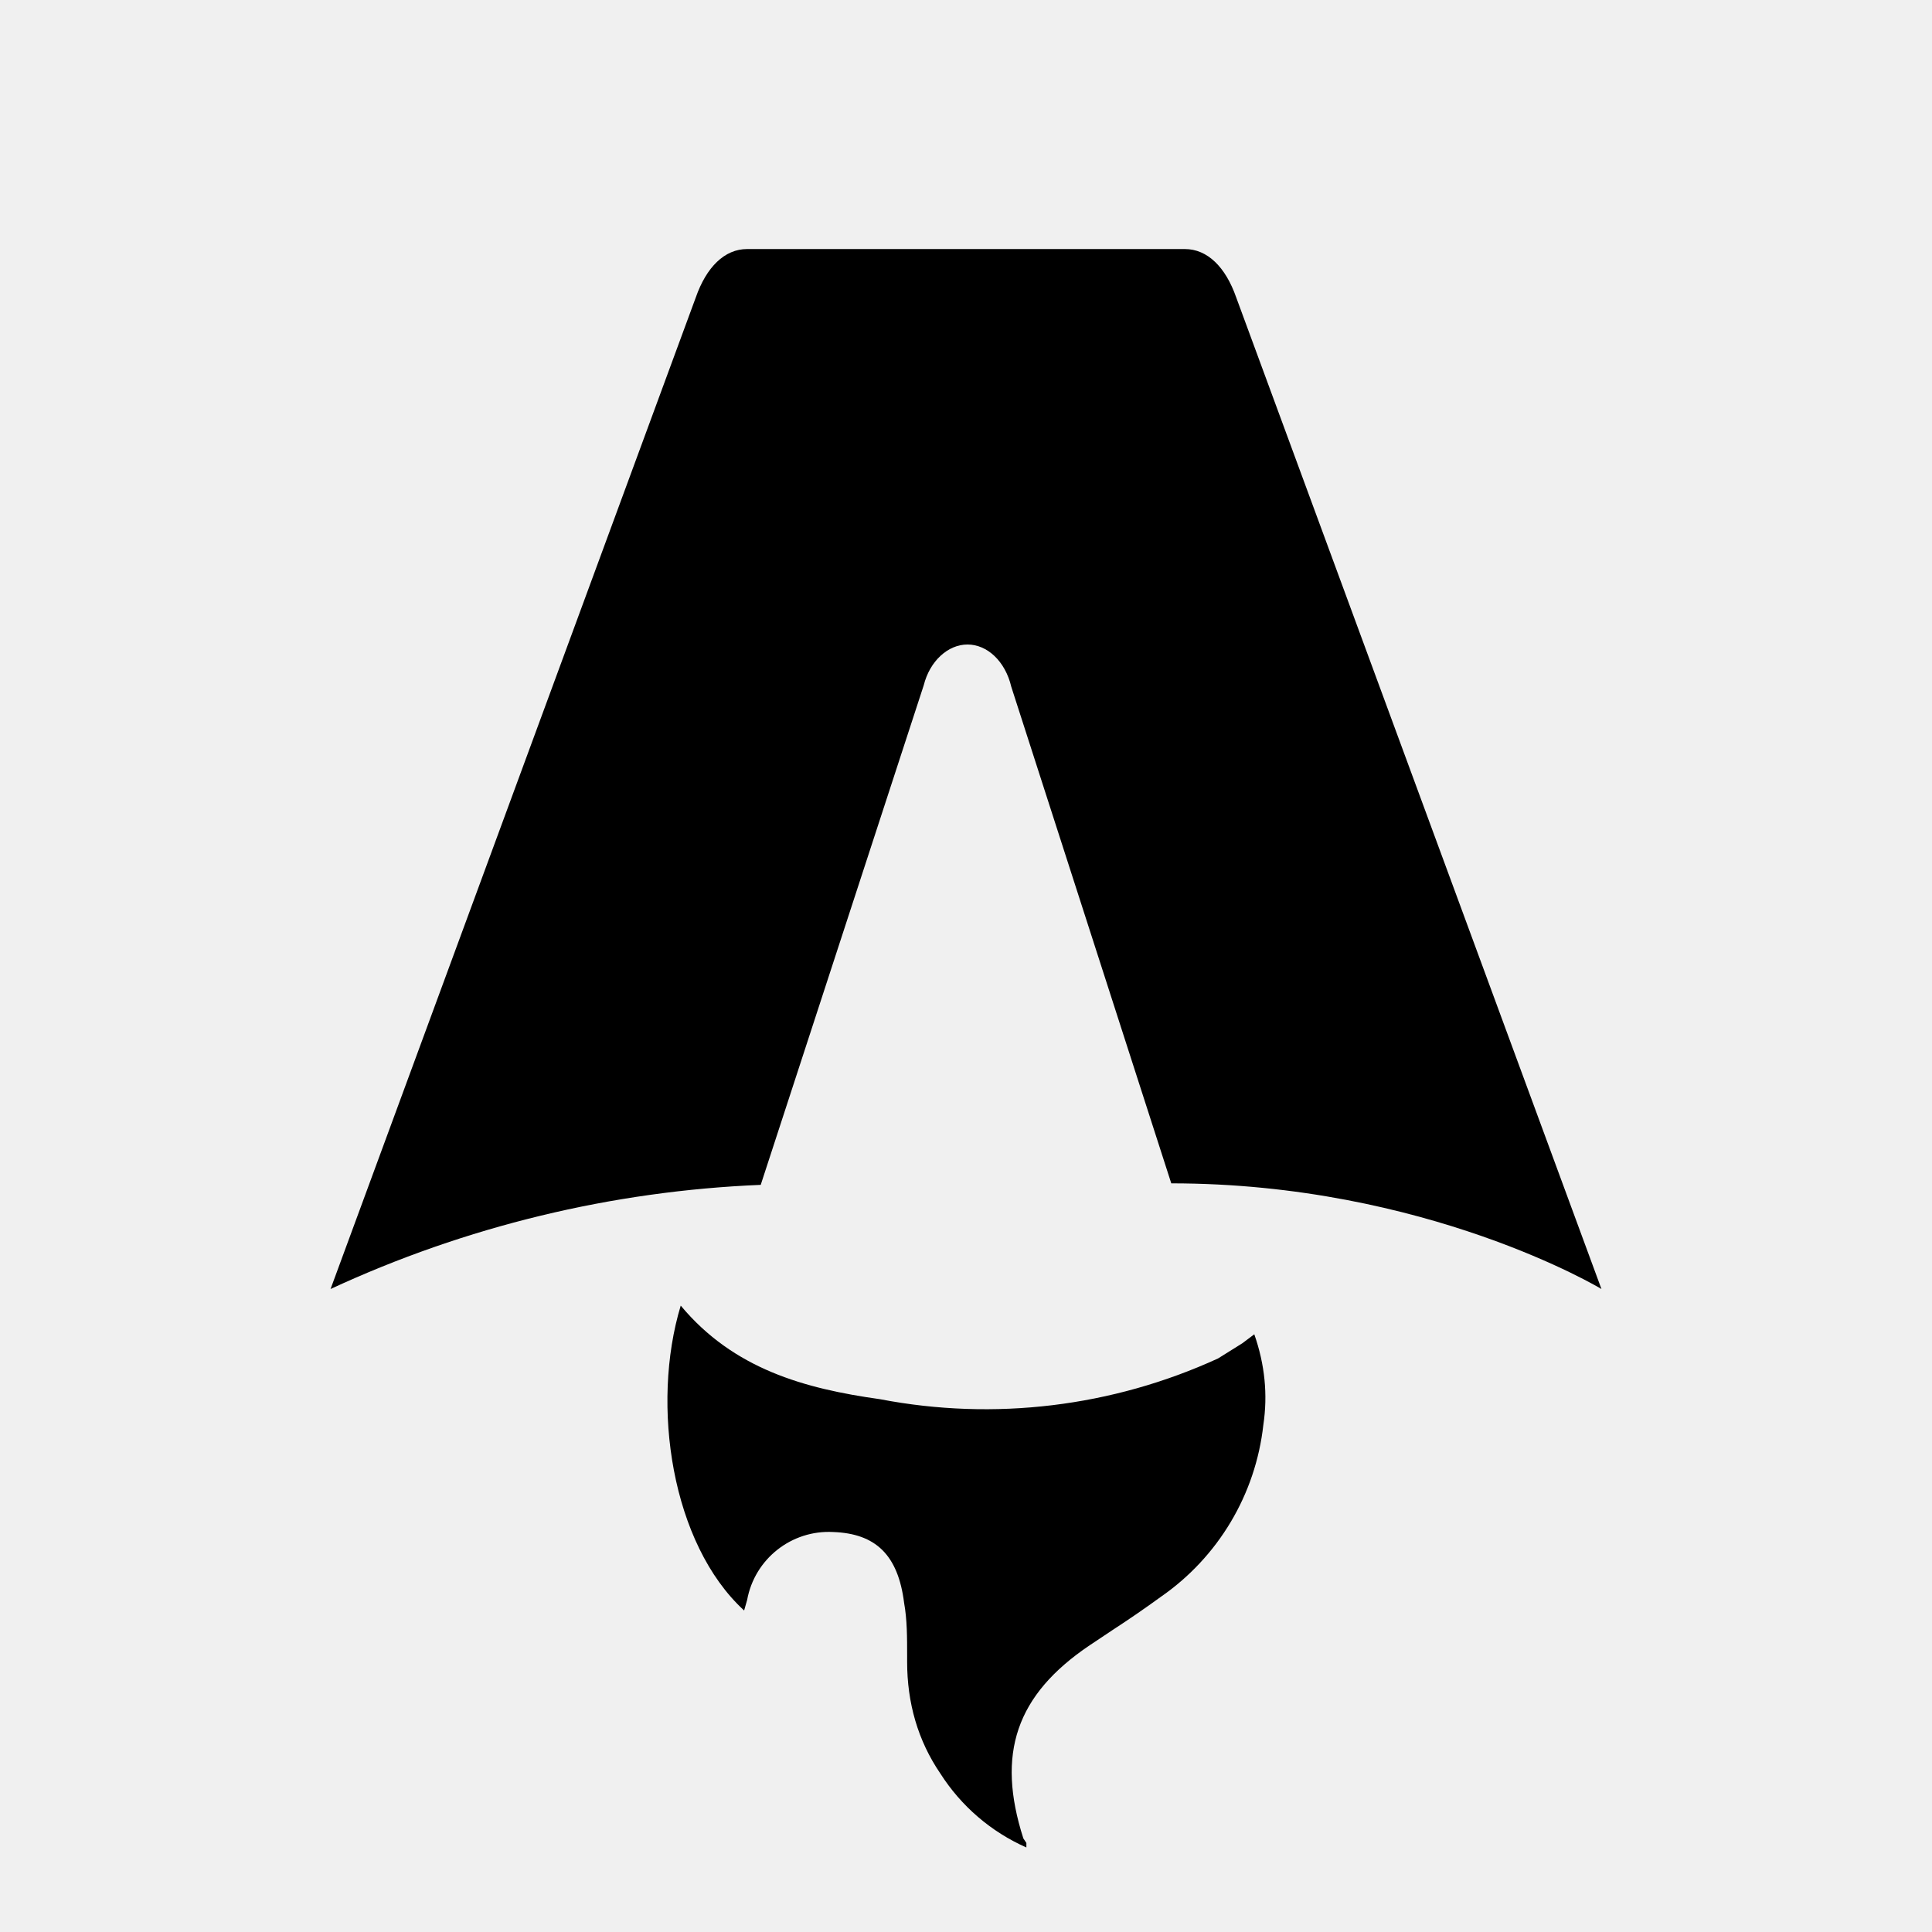
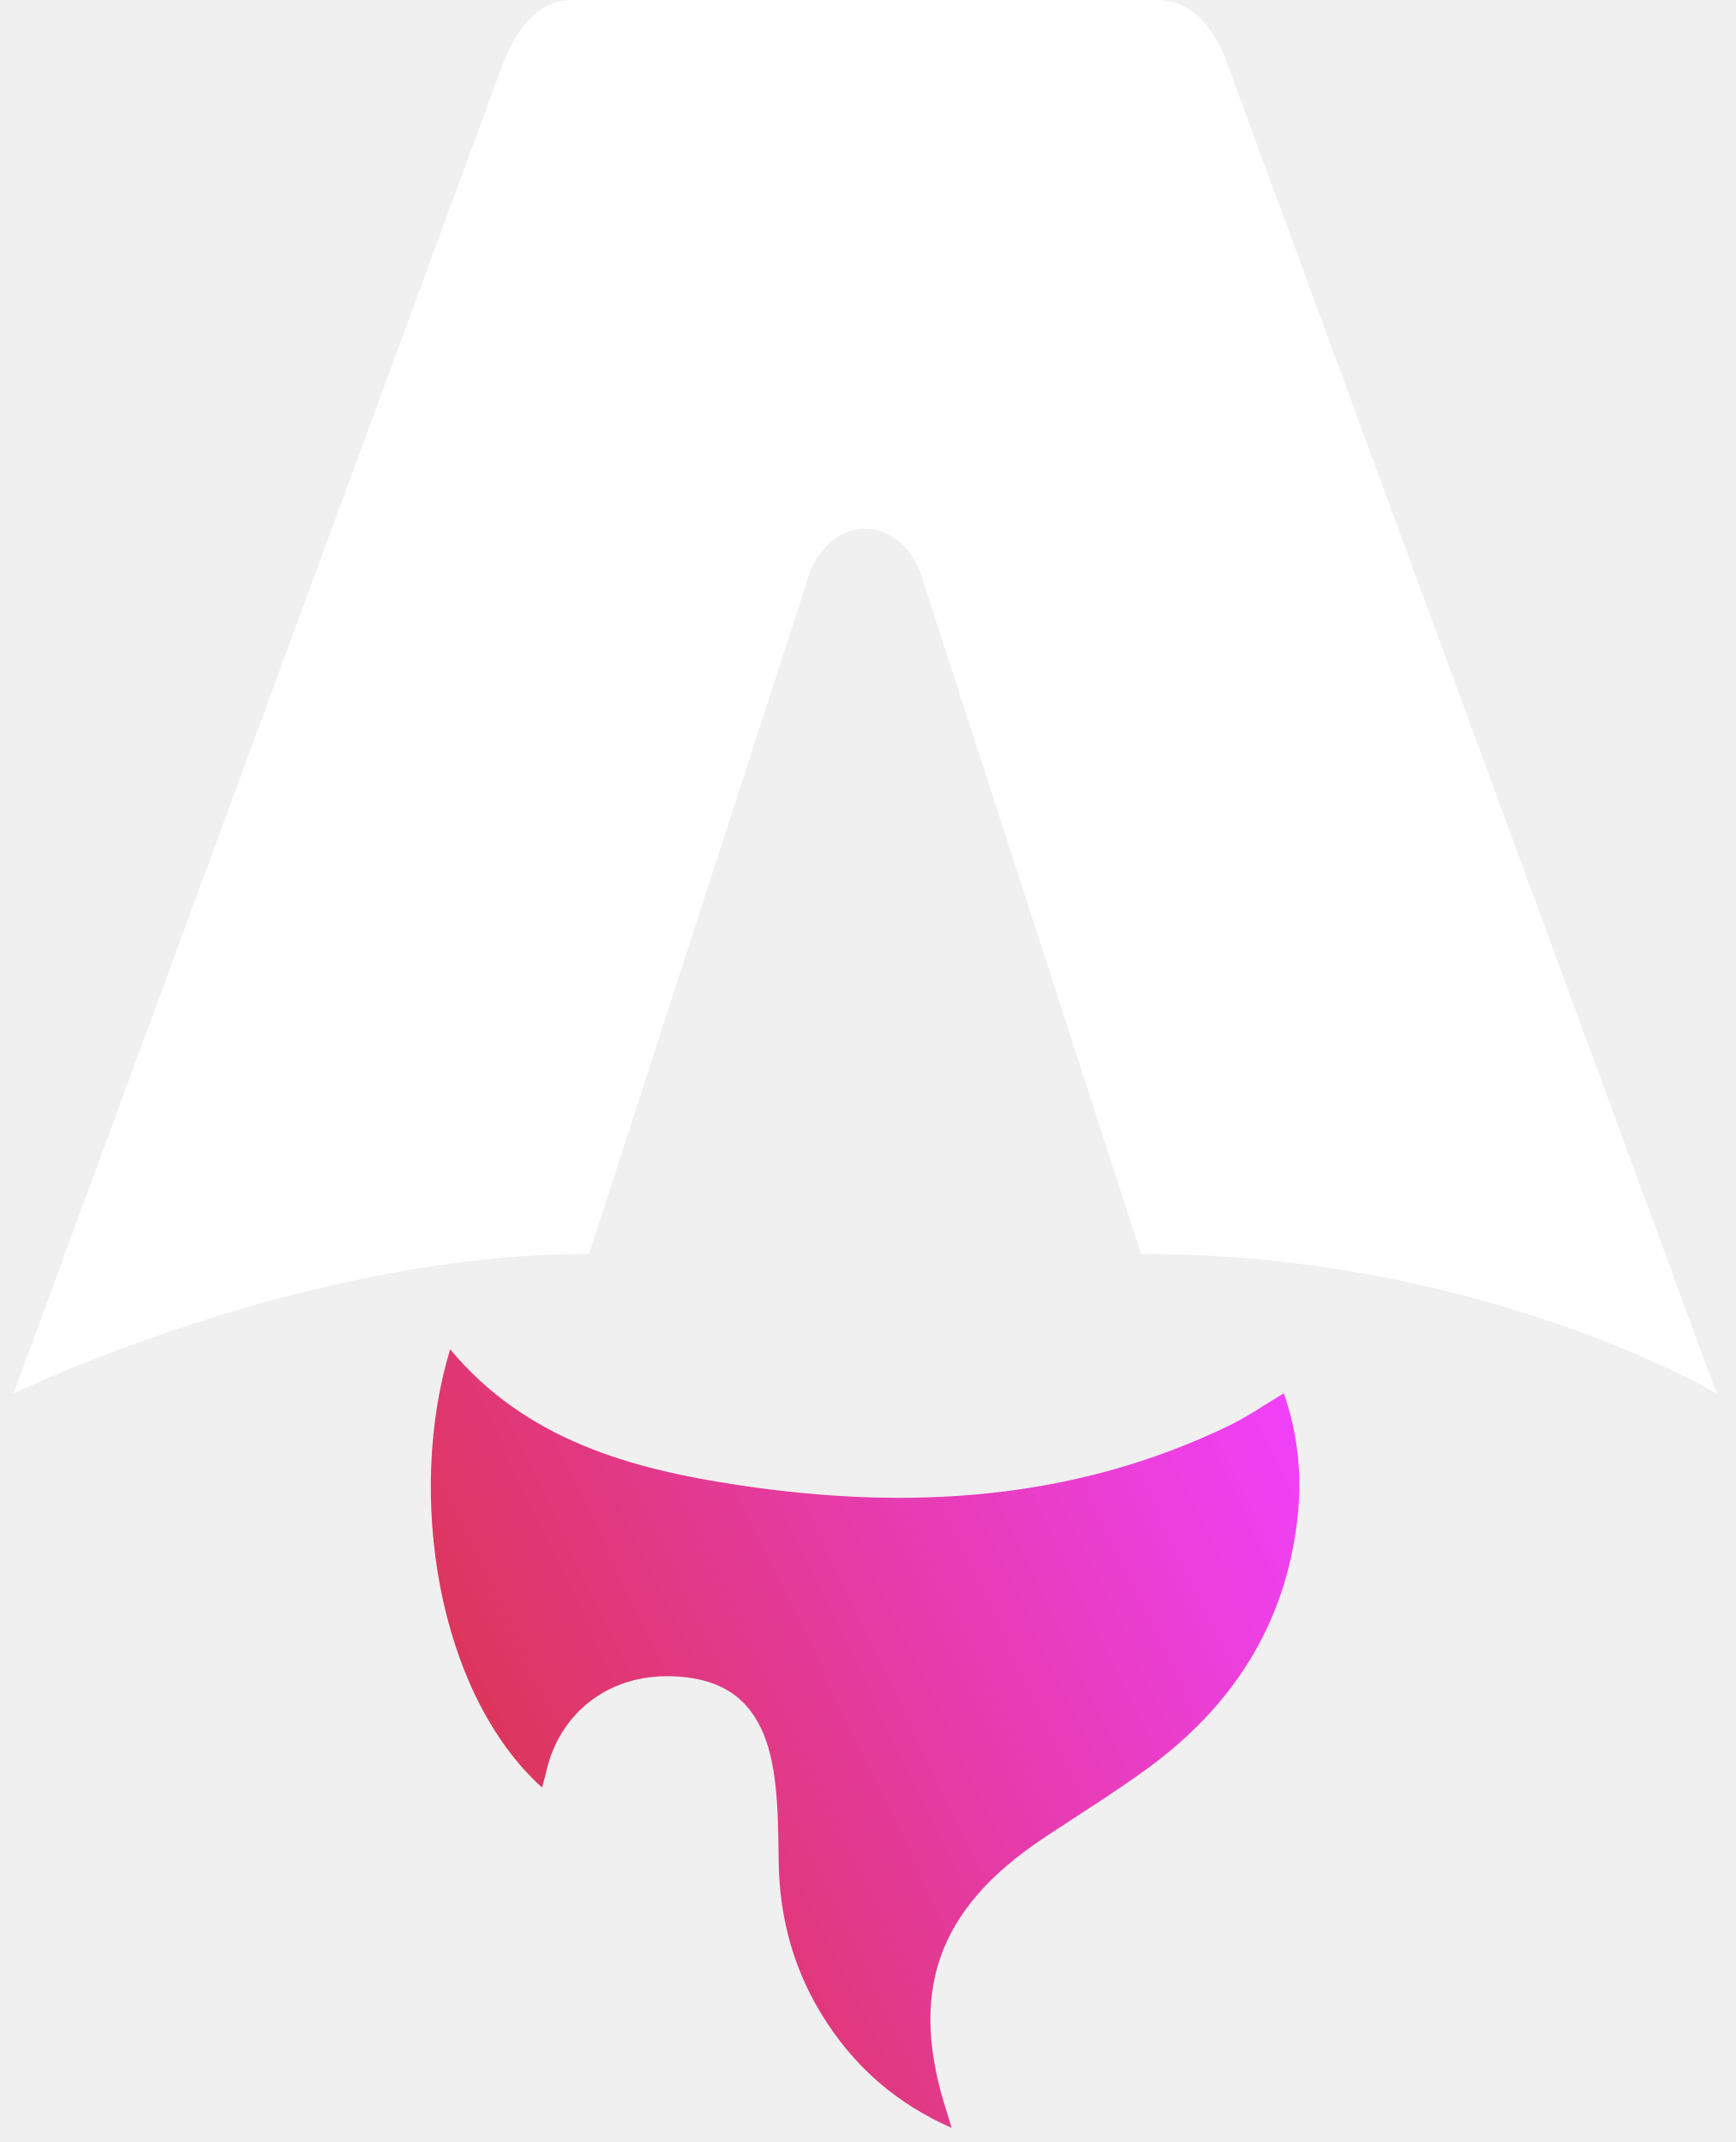
- <svg xmlns="http://www.w3.org/2000/svg" fill="none" viewBox="0 0 128 128">
-   <path d="M50.4 78.5a75.1 75.1 0 0 0-28.5 6.9l24.2-65.7c.7-2 1.9-3.2 3.4-3.2h29c1.5 0 2.7 1.2 3.4 3.2l24.2 65.7s-11.6-7-28.5-7L67 45.5c-.4-1.7-1.6-2.8-2.9-2.8-1.3 0-2.5 1.1-2.9 2.7L50.4 78.5Zm-1.1 28.2Zm-4.2-20.2c-2 6.6-.6 15.8 4.2 20.2a17.5 17.5 0 0 1 .2-.7 5.5 5.5 0 0 1 5.7-4.5c2.8.1 4.3 1.5 4.7 4.7.2 1.1.2 2.3.2 3.5v.4c0 2.7.7 5.2 2.2 7.4a13 13 0 0 0 5.7 4.9v-.3l-.2-.3c-1.8-5.6-.5-9.5 4.4-12.8l1.5-1a73 73 0 0 0 3.2-2.2 16 16 0 0 0 6.8-11.4c.3-2 .1-4-.6-6l-.8.6-1.6 1a37 37 0 0 1-22.4 2.7c-5-.7-9.7-2-13.2-6.2Z" />
-   <style>
-         path { fill: #000; }
-         @media (prefers-color-scheme: dark) {
-             path { fill: #FFF; }
-         }
-     </style>
+ <svg xmlns="http://www.w3.org/2000/svg" width="64" height="79" viewBox="0 0 64 79" fill="none">
+   <g clip-path="url(#clip0_831_2294)">
+     <path d="M19.992 65.928C16.116 62.432 14.985 55.086 16.6 49.764C19.4 53.119 23.279 54.182 27.298 54.782C33.501 55.708 39.594 55.362 45.356 52.564C46.016 52.243 46.625 51.817 47.345 51.386C47.886 52.934 48.027 54.497 47.838 56.088C47.379 59.962 45.425 62.954 42.318 65.223C41.075 66.13 39.76 66.941 38.477 67.797C34.535 70.426 33.468 73.51 34.949 77.995C34.985 78.104 35.016 78.213 35.096 78.48C33.083 77.591 31.612 76.296 30.492 74.595C29.309 72.798 28.746 70.811 28.716 68.662C28.701 67.615 28.701 66.56 28.559 65.528C28.211 63.014 27.014 61.888 24.761 61.823C22.448 61.756 20.618 63.167 20.133 65.389C20.096 65.56 20.042 65.728 19.989 65.926L19.992 65.928Z" fill="url(#paint0_linear_831_2294)" />
+     <path d="M0.5 51.393C0.5 51.393 11.098 46.243 21.725 46.243L29.738 21.507C30.038 20.311 30.914 19.498 31.903 19.498C32.892 19.498 33.768 20.311 34.068 21.507L42.08 46.243C54.667 46.243 63.306 51.393 63.306 51.393C63.306 51.393 45.304 2.476 45.269 2.378C44.753 0.931 43.88 0 42.705 0H21.103C19.927 0 19.09 0.931 18.538 2.378C18.5 2.474 0.5 51.393 0.5 51.393Z" fill="white" />
+   </g>
+   <defs>
+     <linearGradient id="paint0_linear_831_2294" x1="15.888" y1="78.48" x2="53.129" y2="60.649" gradientUnits="userSpaceOnUse">
+       <stop stop-color="#D83333" />
+       <stop offset="1" stop-color="#F041FF" />
+     </linearGradient>
+     <clipPath id="clip0_831_2294">
+       <rect width="64" height="79" fill="white" />
+     </clipPath>
+   </defs>
</svg>
